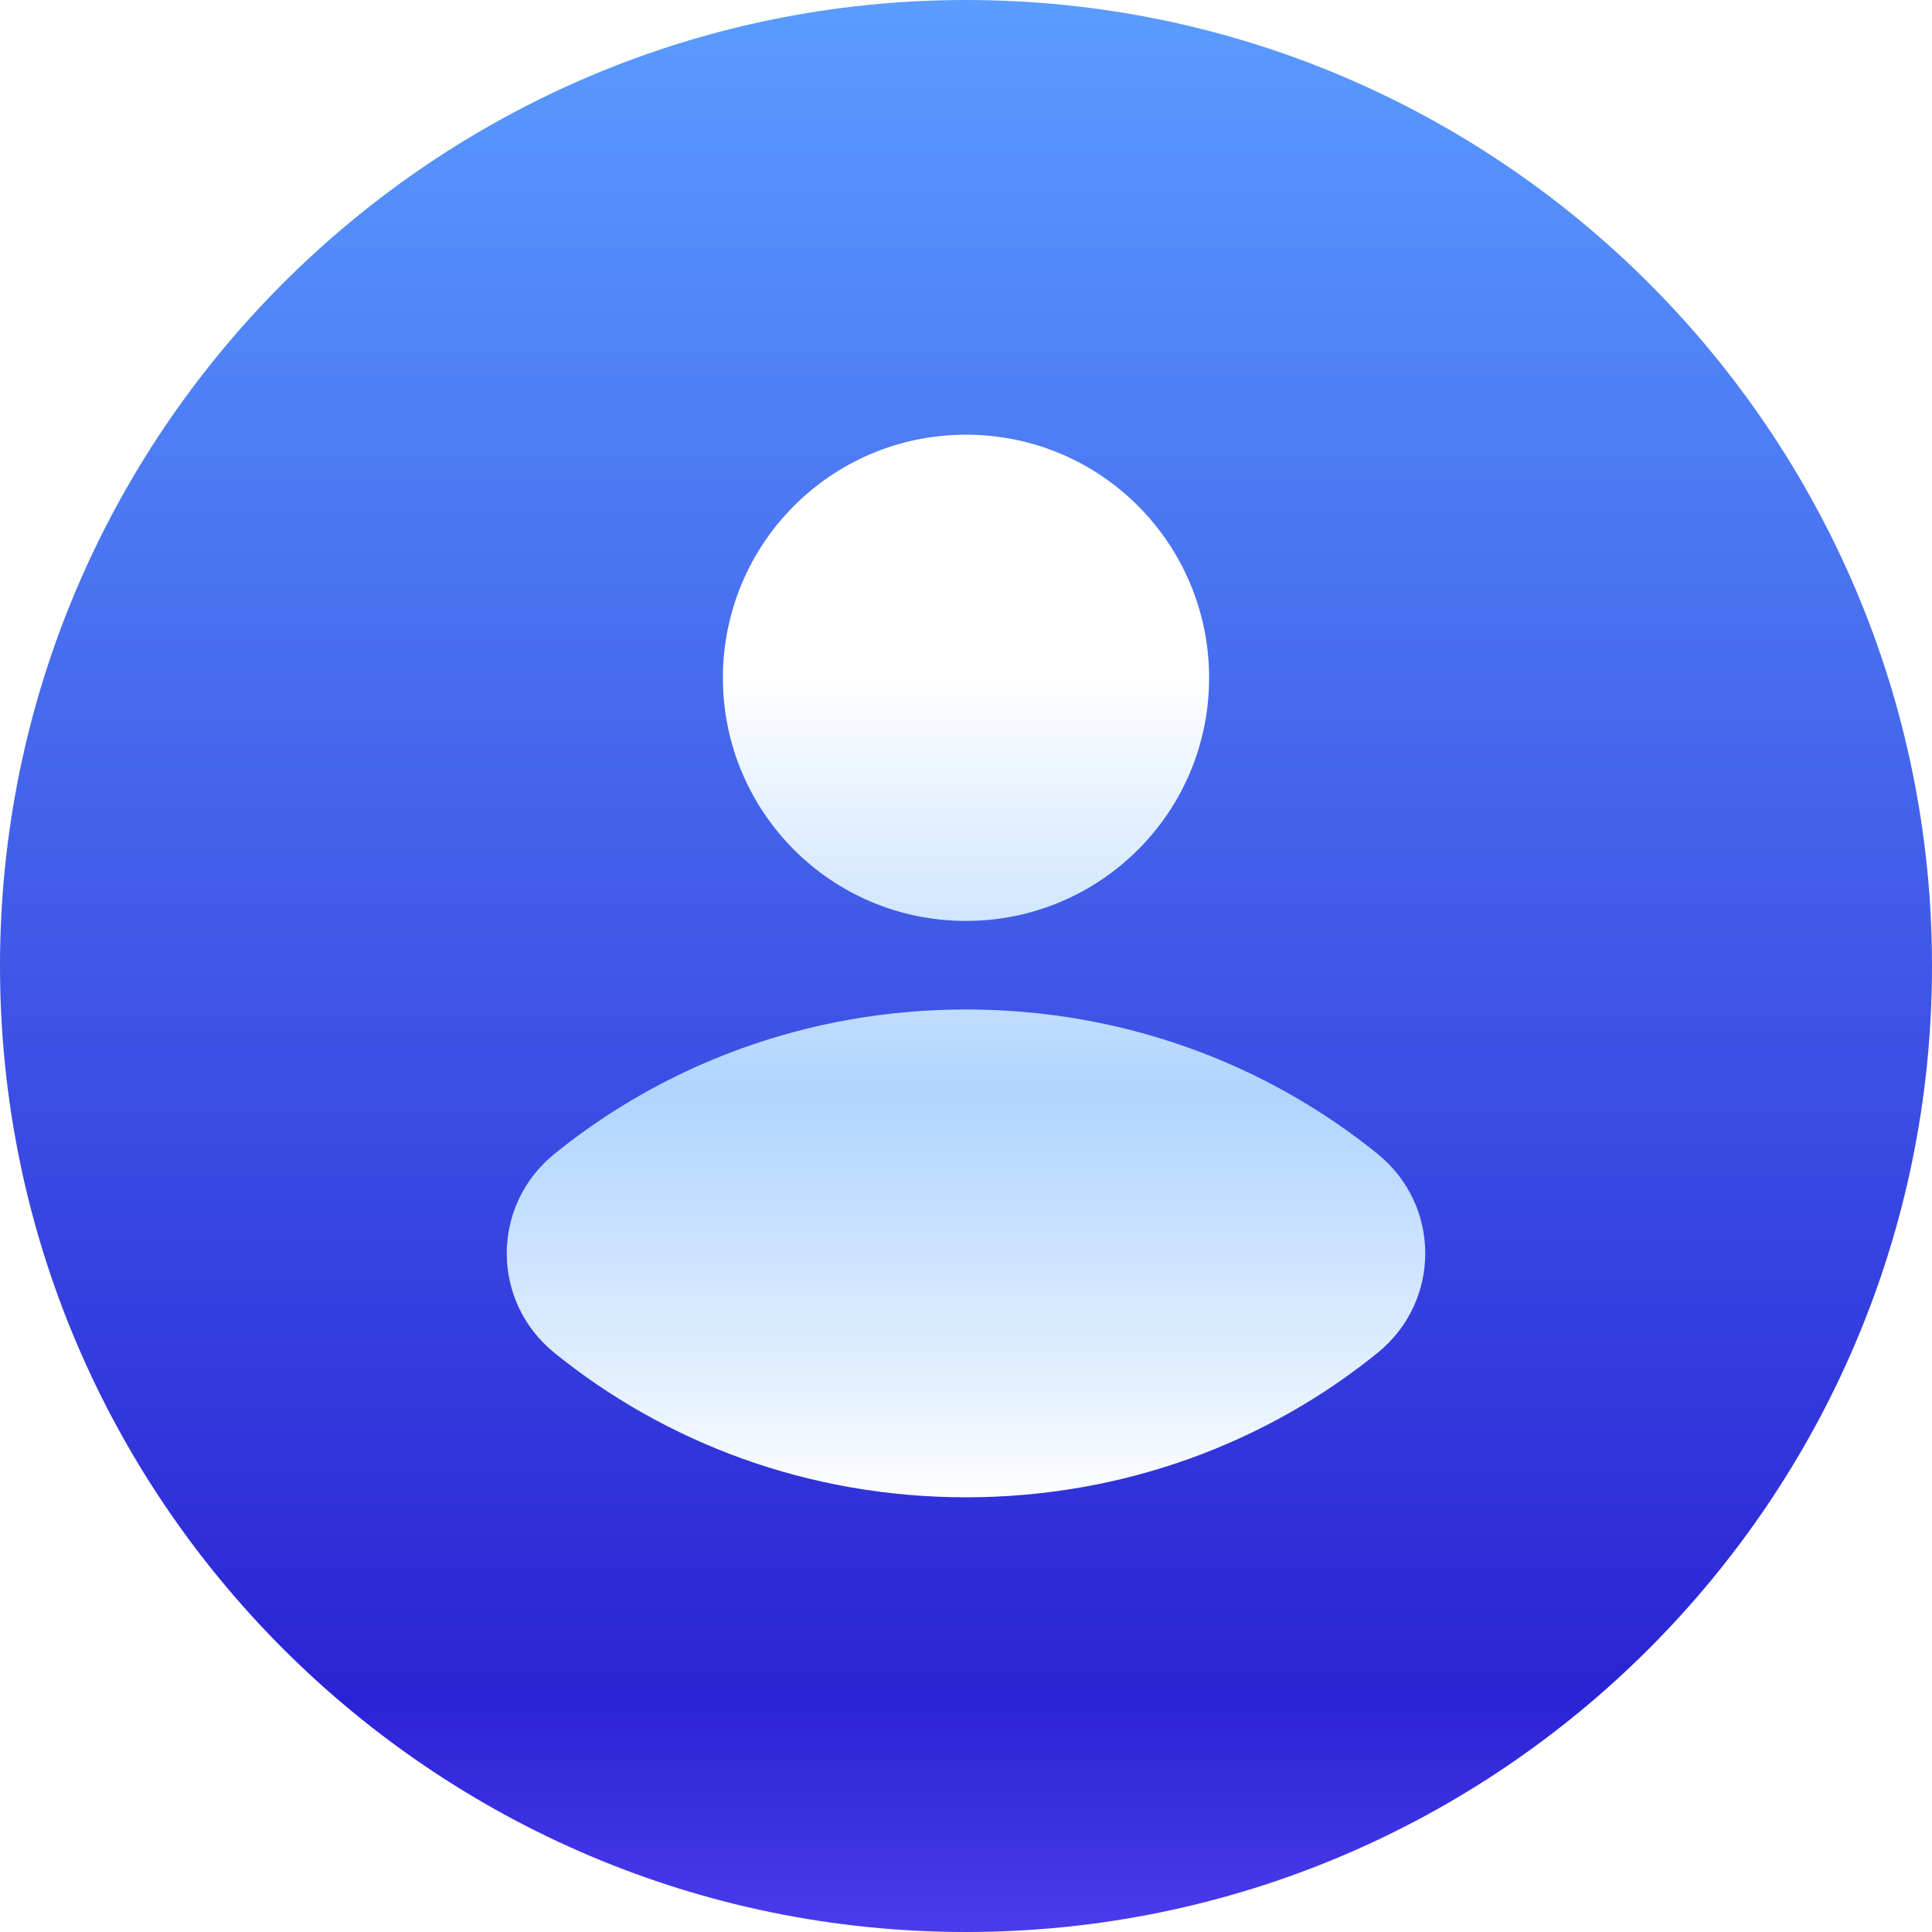
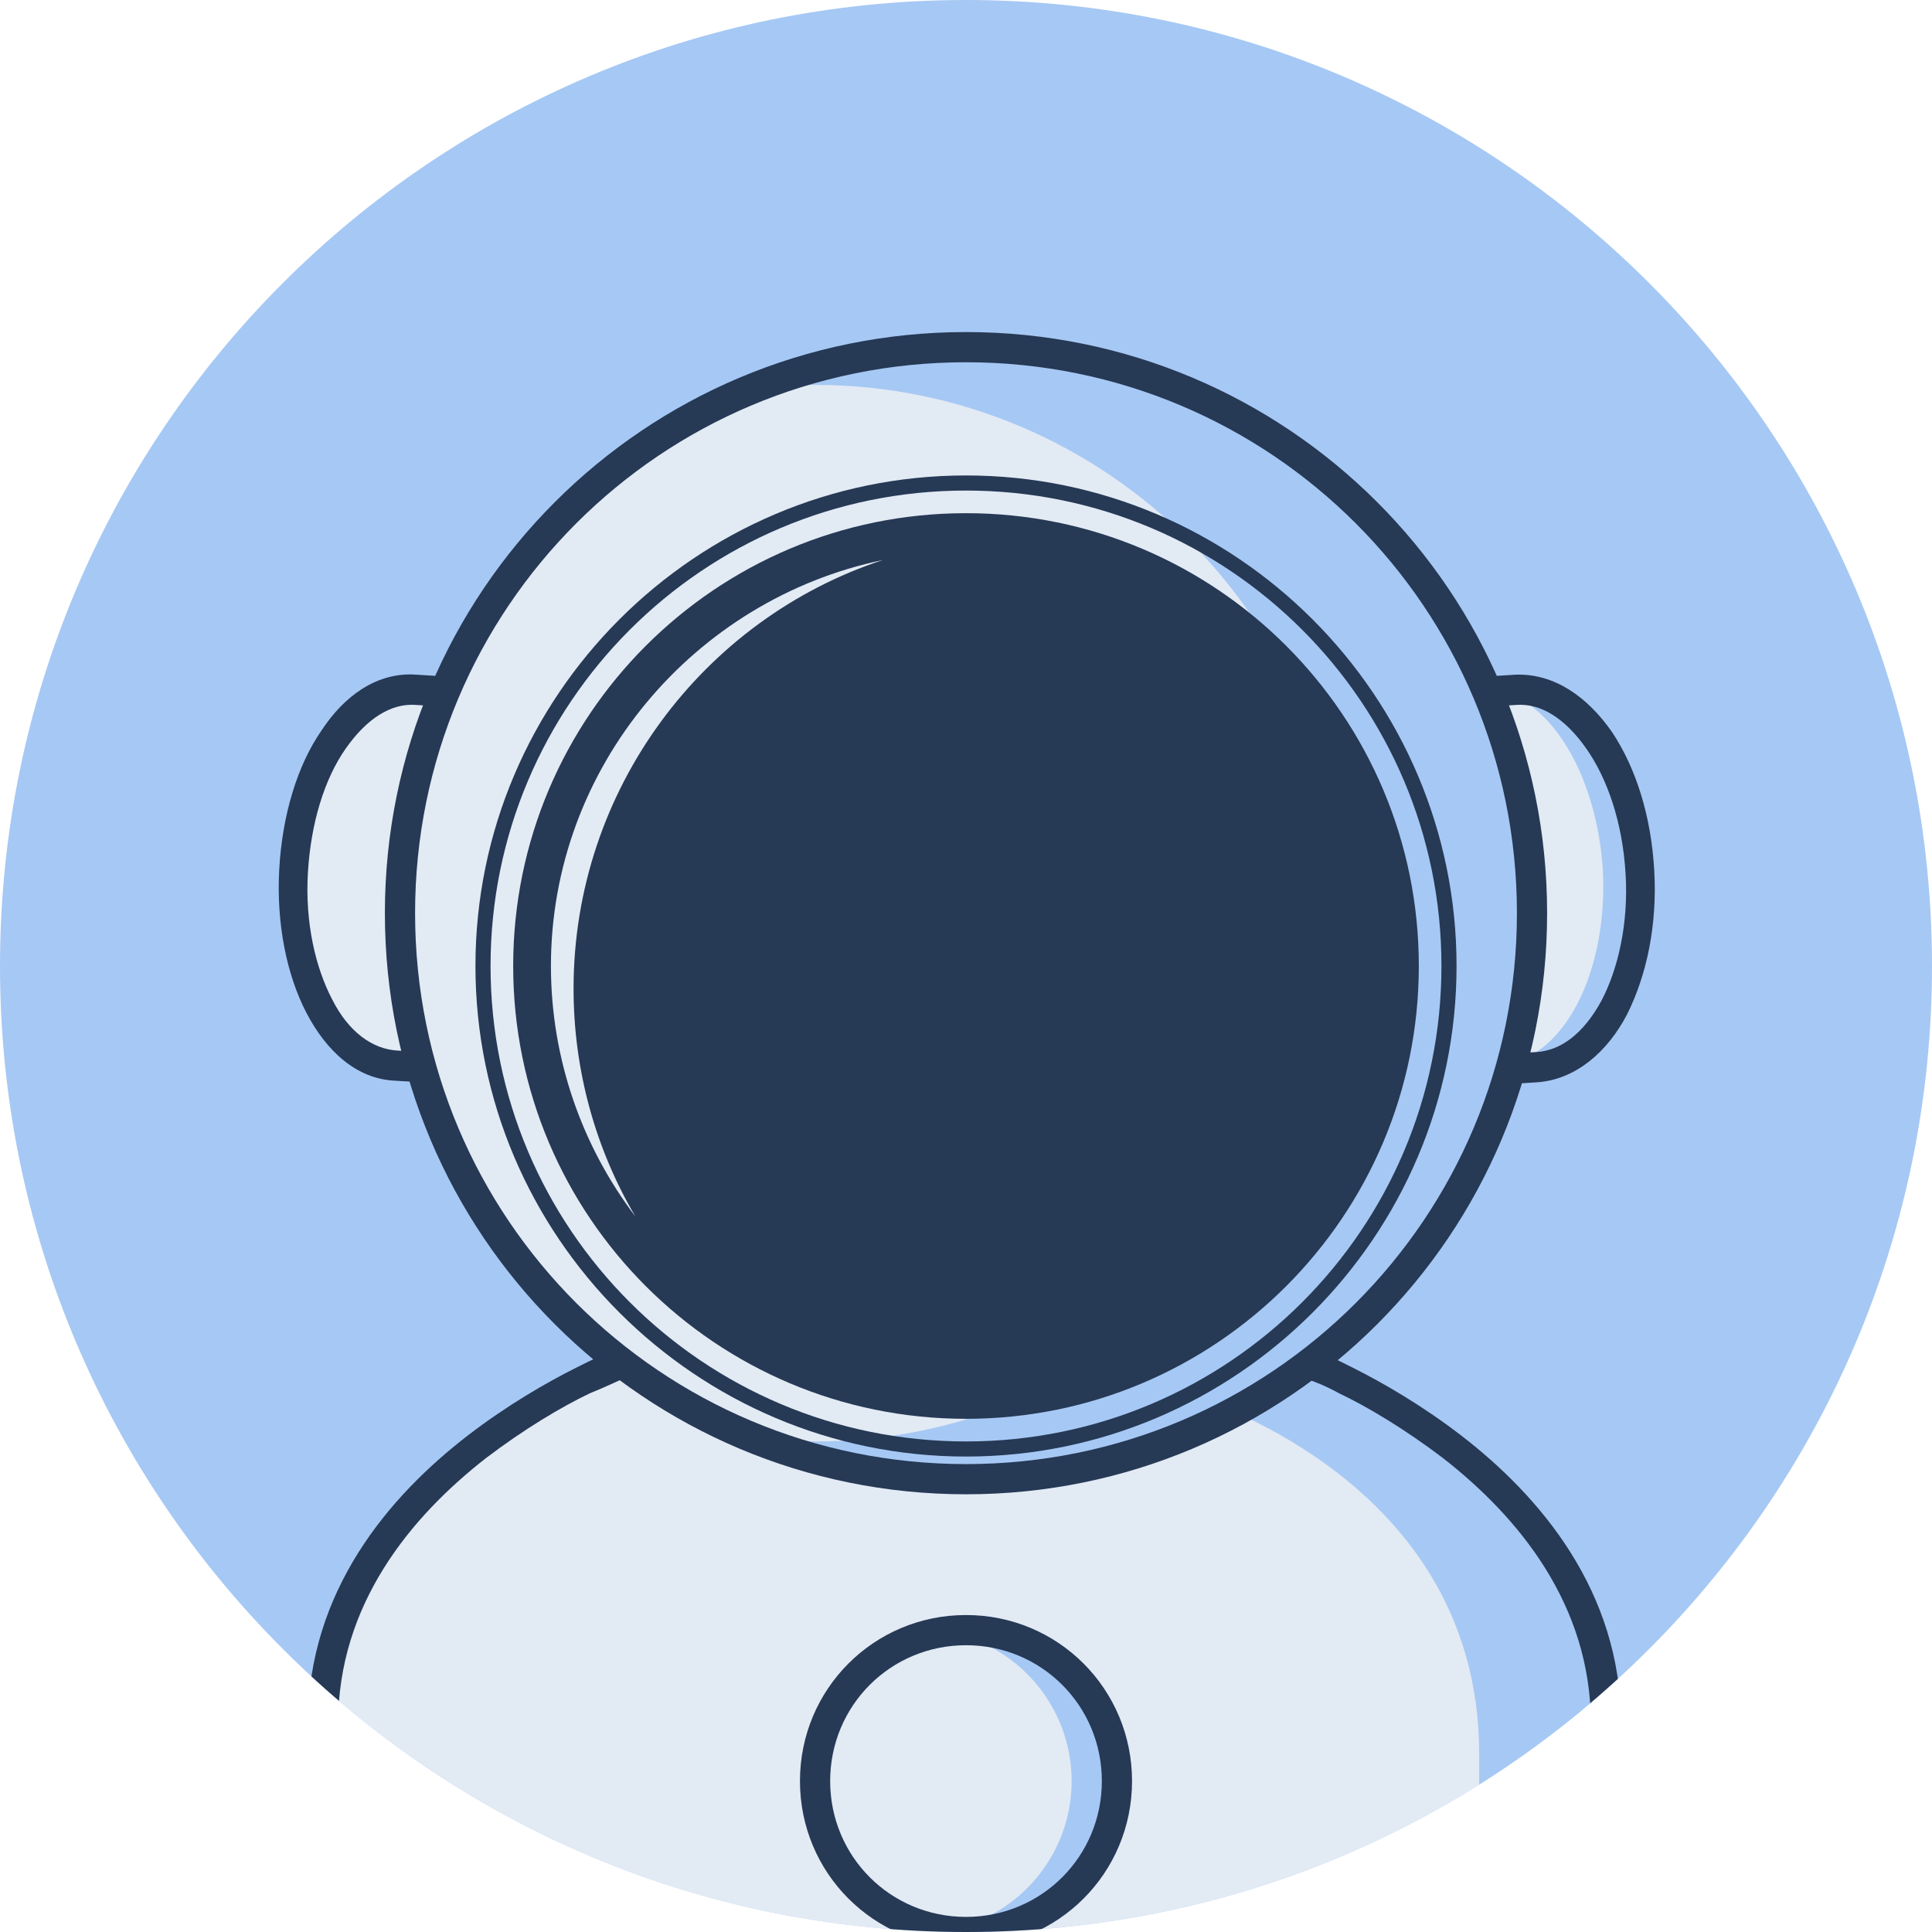
- <svg xmlns="http://www.w3.org/2000/svg" version="1.1" id="图层_1" x="0px" y="0px" viewBox="0 0 120 120" style="enable-background:new 0 0 120 120;" xml:space="preserve">
+ <svg xmlns="http://www.w3.org/2000/svg" xmlns:xlink="http://www.w3.org/1999/xlink" version="1.1" id="图层_1" x="0px" y="0px" viewBox="0 0 128 128" style="enable-background:new 0 0 128 128;" xml:space="preserve">
  <style type="text/css">
- 	.st0{fill:url(#SVGID_1_);}
- 	.st1{fill:url(#SVGID_2_);}
- 	.st2{fill:url(#SVGID_3_);}
+ 	.st0{fill:#A6C8F4;}
+ 	.st1{filter:url(#Adobe_OpacityMaskFilter);}
+ 	.st2{mask:url(#SVGID_1_);}
+ 	.st3{clip-path:url(#SVGID_3_);fill:#F4F4F4;}
+ 	.st4{clip-path:url(#SVGID_3_);fill:#A6C8F4;}
+ 	.st5{clip-path:url(#SVGID_3_);fill-rule:evenodd;clip-rule:evenodd;fill:#000E26;}
+ 	.st6{clip-path:url(#SVGID_3_);fill:#000E26;}
</style>
-   <linearGradient id="SVGID_1_" gradientUnits="userSpaceOnUse" x1="60" y1="122" x2="60" y2="2" gradientTransform="matrix(1 0 0 -1 0 122)">
-     <stop offset="0" style="stop-color:#5A9CFF" />
-     <stop offset="0.879" style="stop-color:#2A23D5" />
-     <stop offset="1" style="stop-color:#4A3CEC" />
-   </linearGradient>
-   <path class="st0" d="M0,60C0,26.9,26.9,0,60,0l0,0c33.1,0,60,26.9,60,60l0,0c0,33.1-26.9,60-60,60l0,0C26.9,120,0,93.1,0,60L0,60z" />
-   <g>
+   <circle class="st0" cx="64" cy="64" r="64" />
+   <defs>
+     <filter id="Adobe_OpacityMaskFilter" filterUnits="userSpaceOnUse" x="0" y="0" width="128" height="138.5">
+       <feColorMatrix type="matrix" values="1 0 0 0 0  0 1 0 0 0  0 0 1 0 0  0 0 0 1 0" />
+     </filter>
+   </defs>
+   <mask maskUnits="userSpaceOnUse" x="0" y="0" width="128" height="138.5" id="SVGID_1_">
+     <g class="st1">
+       <circle class="st0" cx="64" cy="64" r="64" />
+     </g>
+   </mask>
+   <g class="st2">
    <g>
-       <linearGradient id="SVGID_2_" gradientUnits="userSpaceOnUse" x1="60" y1="82" x2="60" y2="29" gradientTransform="matrix(1 0 0 -1 0 122)">
-         <stop offset="3.509020e-02" style="stop-color:#FFFFFF" />
-         <stop offset="0.526" style="stop-color:#B0D4FF" />
-         <stop offset="0.837" style="stop-color:#DEEDFF" />
-         <stop offset="1" style="stop-color:#FEFEFF" />
-       </linearGradient>
-       <path class="st1" d="M75.1,42.1c0,8.4-6.8,15.1-15.1,15.1c-8.4,0-15.1-6.8-15.1-15.1S51.6,27,60,27C68.4,27,75.1,33.8,75.1,42.1z" />
-       <linearGradient id="SVGID_3_" gradientUnits="userSpaceOnUse" x1="60" y1="82" x2="60" y2="29" gradientTransform="matrix(1 0 0 -1 0 122)">
-         <stop offset="3.509020e-02" style="stop-color:#FFFFFF" />
-         <stop offset="0.526" style="stop-color:#B0D4FF" />
-         <stop offset="0.837" style="stop-color:#DEEDFF" />
-         <stop offset="1" style="stop-color:#FEFEFF" />
-       </linearGradient>
-       <path class="st2" d="M34.4,71.7c6.9-5.6,15.8-9,25.6-9c9.8,0,18.7,3.4,25.6,9c3.9,3.2,3.9,9.1,0,12.3c-6.9,5.6-15.8,9-25.6,9    c-9.8,0-18.7-3.4-25.6-9C30.5,80.8,30.5,74.9,34.4,71.7z" />
+       <defs>
+         <rect id="SVGID_2_" width="128" height="128" />
+       </defs>
+       <clipPath id="SVGID_3_">
+         <use xlink:href="#SVGID_2_" style="overflow:visible;" />
+       </clipPath>
+       <path class="st3" d="M106.5,138.5c0,0,0-9.7,0-24.3c0-16.7-20.4-24.2-20.4-24.2H41.9c0,0-20.4,7.5-20.4,24.2c0,14.6,0,24.3,0,24.3    " />
+       <path class="st4" d="M86.1,90l-8.5,2c0,0,20.4,5.2,20.4,24.2c0,10.2,0,19.3,0,22.3h8.5c0,0,0-9.7,0-24.3    C106.5,97.5,86.1,90,86.1,90z" />
+       <path class="st5" d="M41.6,89.1c0,0,0,0,0.3,0.9s0.3,0.9,0.3,0.9l0,0l0,0l0,0c0,0-0.1,0-0.2,0.1c-0.1,0.1-0.4,0.1-0.6,0.3    c-0.5,0.2-1.3,0.6-2.3,1c-1.9,0.9-4.4,2.4-6.9,4.3c-5,3.9-9.8,9.7-9.8,17.6v24.3c0,0,0,0-1,0s-1,0-1,0v-24.3    c0-8.8,5.4-15.1,10.6-19.1c2.6-2,5.2-3.5,7.2-4.5c1-0.5,1.8-0.9,2.4-1.1c0.3-0.1,0.5-0.2,0.7-0.3C41.4,89.1,41.5,89.1,41.6,89.1    C41.5,89.1,41.5,89.1,41.6,89.1L41.6,89.1L41.6,89.1L41.6,89.1z" />
+       <path class="st5" d="M85.7,90.9c0,0,0,0,0.3-0.9c0.3-0.9,0.3-0.9,0.3-0.9l0,0l0,0l0,0c0,0,0,0,0,0c0,0,0.1,0,0.2,0.1    c0.2,0.1,0.4,0.2,0.7,0.3c0.6,0.2,1.4,0.6,2.4,1.1c2,1,4.6,2.5,7.2,4.5c5.2,4,10.6,10.3,10.6,19.1v24.3c0,0,0,0-1,0s-1,0-1,0    v-24.3c0-7.9-4.8-13.7-9.8-17.6c-2.5-1.9-5-3.4-6.9-4.3c-0.9-0.5-1.7-0.8-2.3-1c-0.3-0.1-0.5-0.2-0.6-0.3    C85.9,91,85.8,91,85.7,90.9L85.7,90.9L85.7,90.9L85.7,90.9z" />
+       <circle class="st3" cx="64" cy="118" r="10" />
+       <path class="st4" d="M64,108c-0.5,0-1,0.1-1.5,0.1c4.8,0.7,8.5,4.9,8.5,9.9s-3.7,9.2-8.5,9.9c0.5,0.1,1,0.1,1.5,0.1    c5.5,0,10-4.5,10-10S69.5,108,64,108z" />
+       <path class="st5" d="M53,118c0-6.1,4.9-11,11-11c6.1,0,11,4.9,11,11s-4.9,11-11,11C57.9,129,53,124.1,53,118z M64,109    c-5,0-9,4-9,9s4,9,9,9c5,0,9-4,9-9S69,109,64,109z" />
+       <path class="st3" d="M98.8,45.7l1.6-0.1c4.1-0.2,7.8,5.2,8.1,12.1c0.4,6.9-2.7,12.7-6.8,12.9l-1.6,0.1" />
+       <path class="st4" d="M108.6,57.7c-0.4-6.9-4-12.3-8.1-12.1l-1.4,0.1c3.7,0.7,6.7,5.7,7.1,12c0.3,6.4-2.3,11.8-6,12.7l0,0.2    l1.6-0.1C105.9,70.4,109,64.6,108.6,57.7z" />
+       <path class="st5" d="M105.1,49.6c-1.4-2-3-3-4.6-2.9l-1.6,0.1l-0.1-2l1.6-0.1c0,0,0,0,0,0c2.6-0.1,4.8,1.5,6.4,3.8    c1.6,2.4,2.6,5.6,2.8,9.2c0.2,3.6-0.5,6.9-1.8,9.5c-1.3,2.5-3.4,4.3-5.9,4.5l-1.6,0.1l-0.1-2l1.6-0.1c1.6-0.1,3.1-1.2,4.3-3.4    c1.1-2.1,1.8-5.1,1.6-8.4C107.5,54.5,106.5,51.6,105.1,49.6z" />
+       <path class="st3" d="M29.2,45.7l-1.6-0.1c-4.1-0.2-7.8,5.2-8.1,12.1c-0.4,6.9,2.7,12.7,6.8,12.9l1.6,0.1" />
+       <path class="st5" d="M27.6,44.7C27.6,44.7,27.6,44.7,27.6,44.7l1.6,0.1l-0.1,2l-1.6-0.1c-1.6-0.1-3.2,0.9-4.6,2.9    c-1.4,2-2.3,4.9-2.5,8.2c-0.2,3.3,0.5,6.3,1.6,8.4c1.1,2.2,2.7,3.3,4.3,3.4l1.6,0.1l-0.1,2l-1.6-0.1c-2.6-0.1-4.6-2-5.9-4.5    c-1.3-2.5-2-5.9-1.8-9.5c0.2-3.6,1.2-6.9,2.8-9.2C22.8,46.1,25,44.5,27.6,44.7z" />
+       <circle class="st3" cx="64" cy="60.5" r="37.5" />
+       <path class="st4" d="M64,23c-5,0-9.7,1-14.1,2.7c1.3-0.2,2.7-0.2,4.1-0.2c19.3,0,35,15.7,35,35s-15.7,35-35,35    c-1.4,0-2.7-0.1-4.1-0.2C54.3,97,59,98,64,98c20.7,0,37.5-16.8,37.5-37.5S84.7,23,64,23z" />
+       <path class="st5" d="M25.5,60.5C25.5,39.2,42.7,22,64,22s38.5,17.2,38.5,38.5S85.3,99,64,99S25.5,81.8,25.5,60.5z M64,24    c-20.2,0-36.5,16.3-36.5,36.5S43.8,97,64,97s36.5-16.3,36.5-36.5S84.2,24,64,24z" />
+       <circle class="st6" cx="64" cy="64" r="30" />
+       <path class="st3" d="M38,65.5c0-13.2,8.6-24.5,20.5-28.4c-12.5,2.6-22,13.7-22,26.9c0,6.2,2.1,12,5.6,16.6    C39.5,76.2,38,71,38,65.5z" />
+       <path class="st5" d="M31.5,64c0-17.9,14.6-32.5,32.5-32.5S96.5,46.1,96.5,64S81.9,96.5,64,96.5S31.5,81.9,31.5,64z M64,32.5    c-17.4,0-31.5,14.1-31.5,31.5S46.6,95.5,64,95.5S95.5,81.4,95.5,64S81.4,32.5,64,32.5z" />
    </g>
  </g>
</svg>
